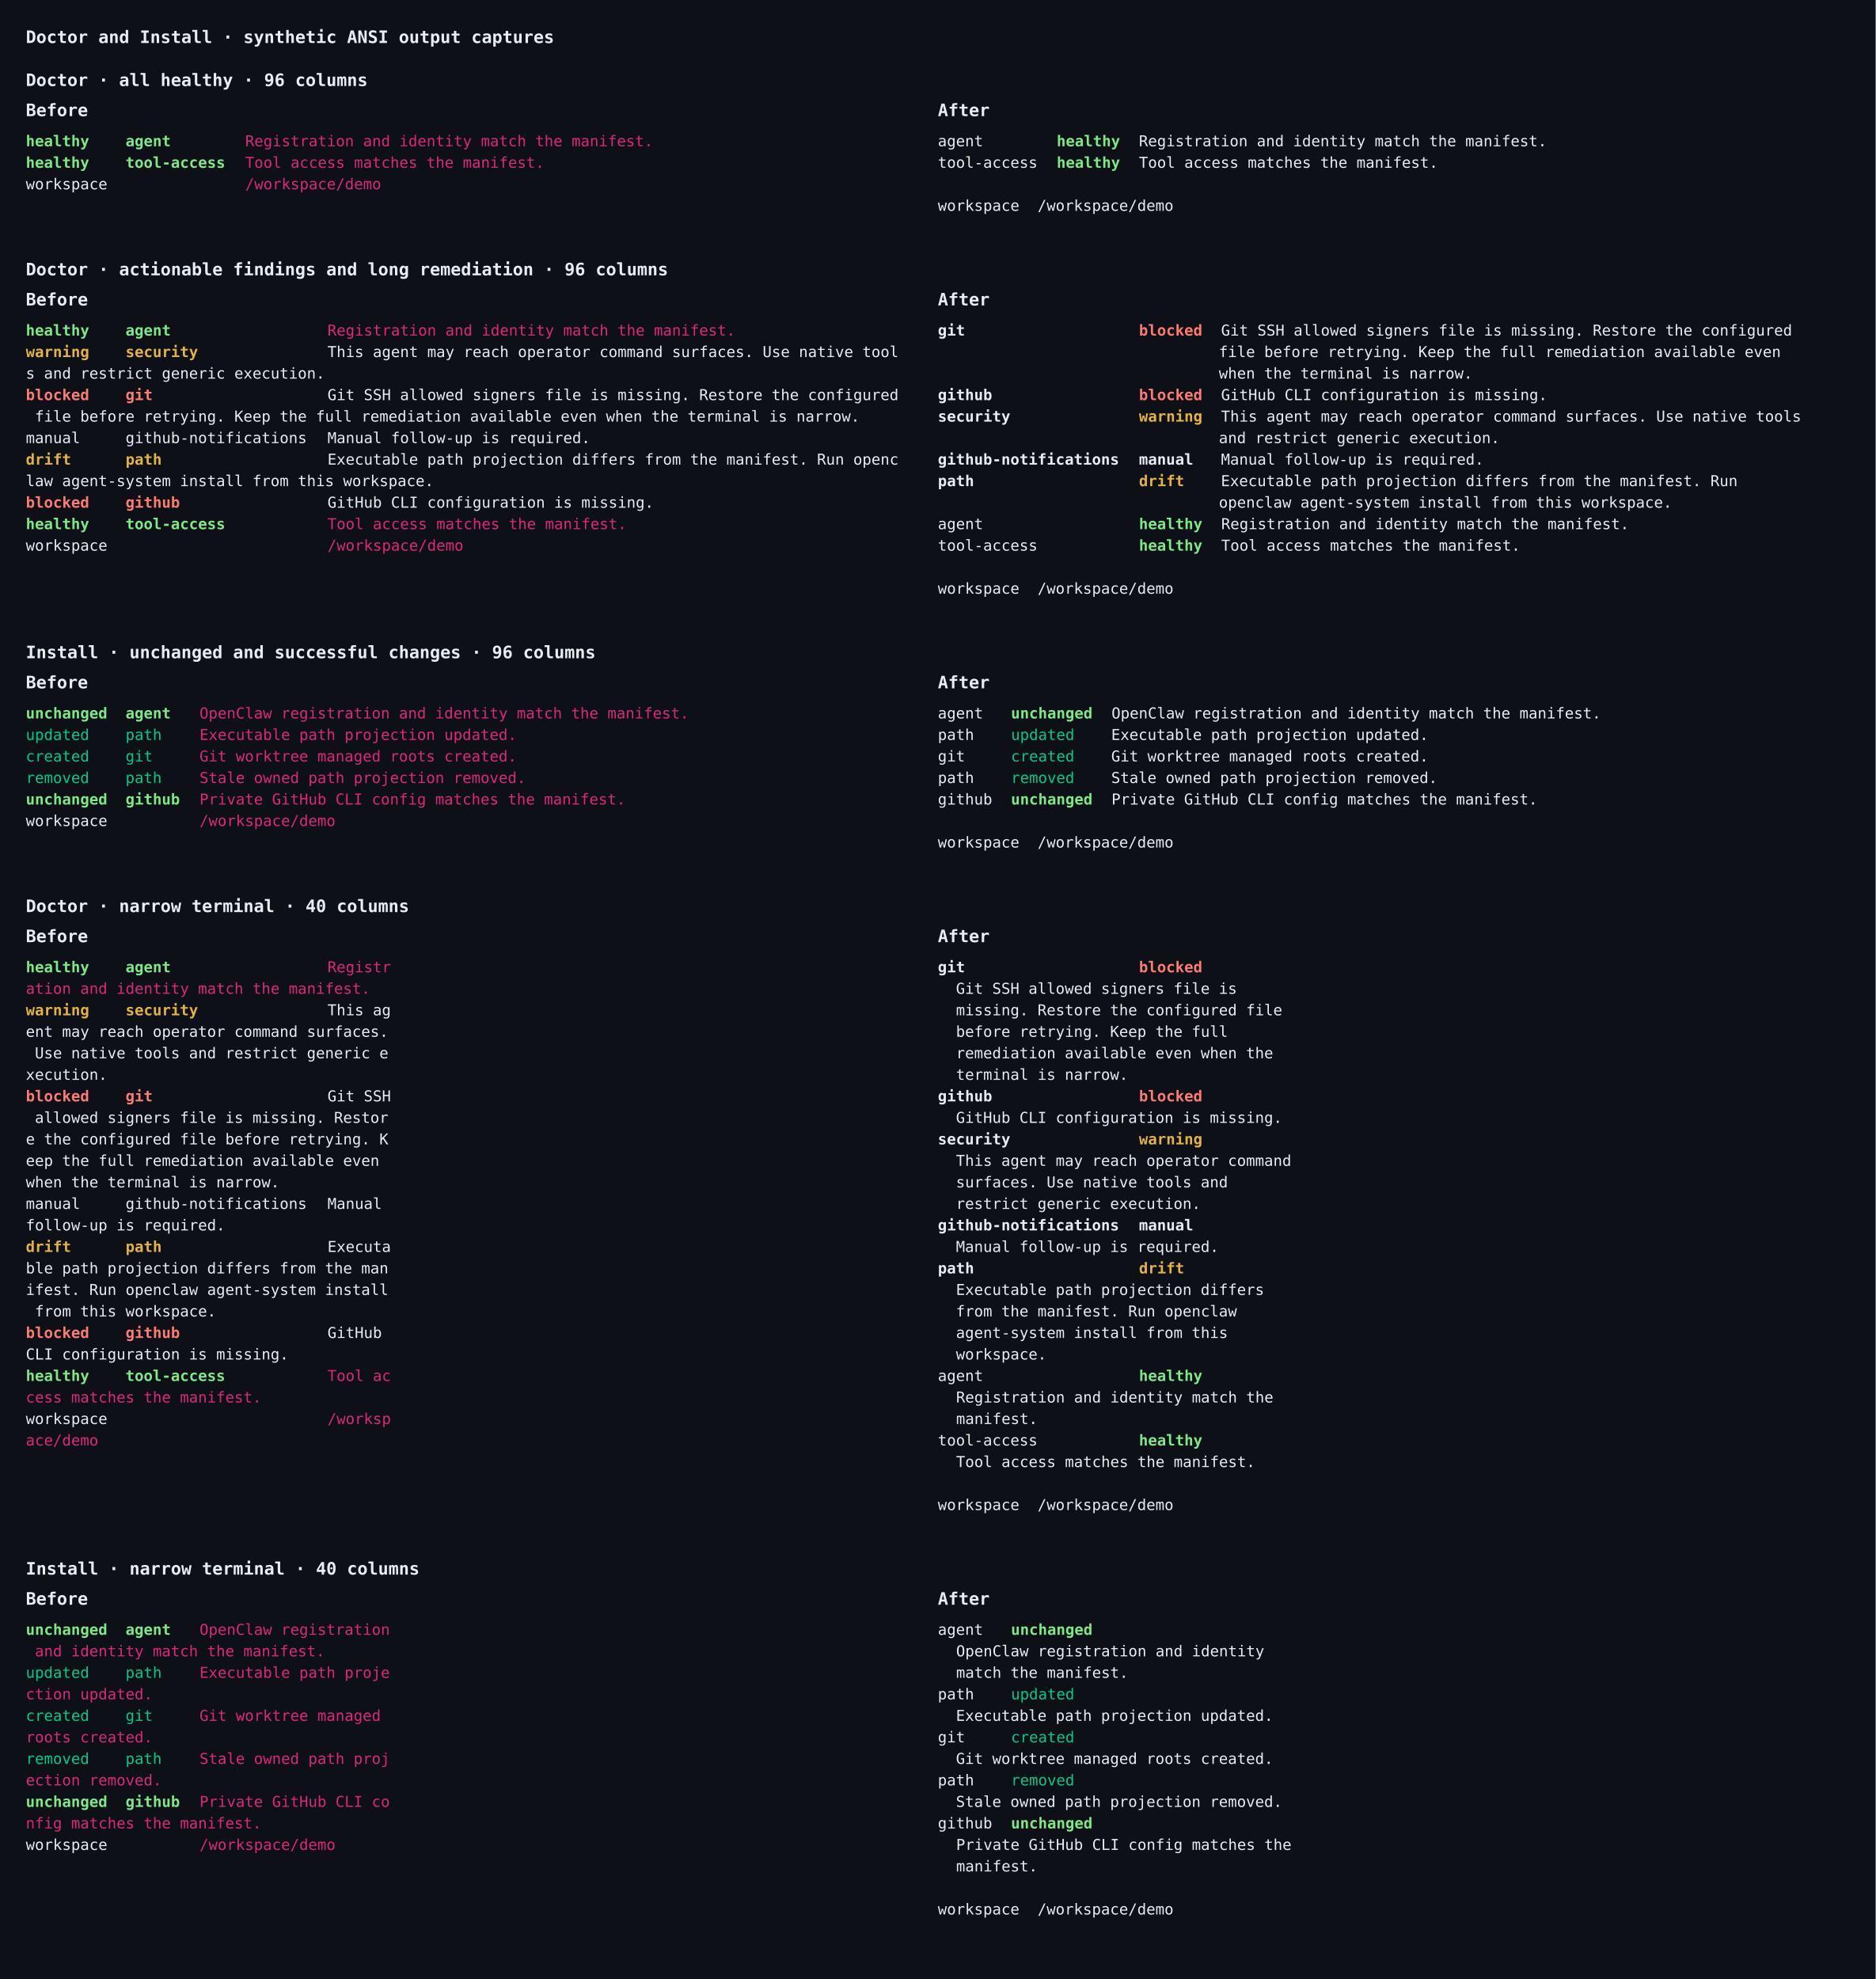
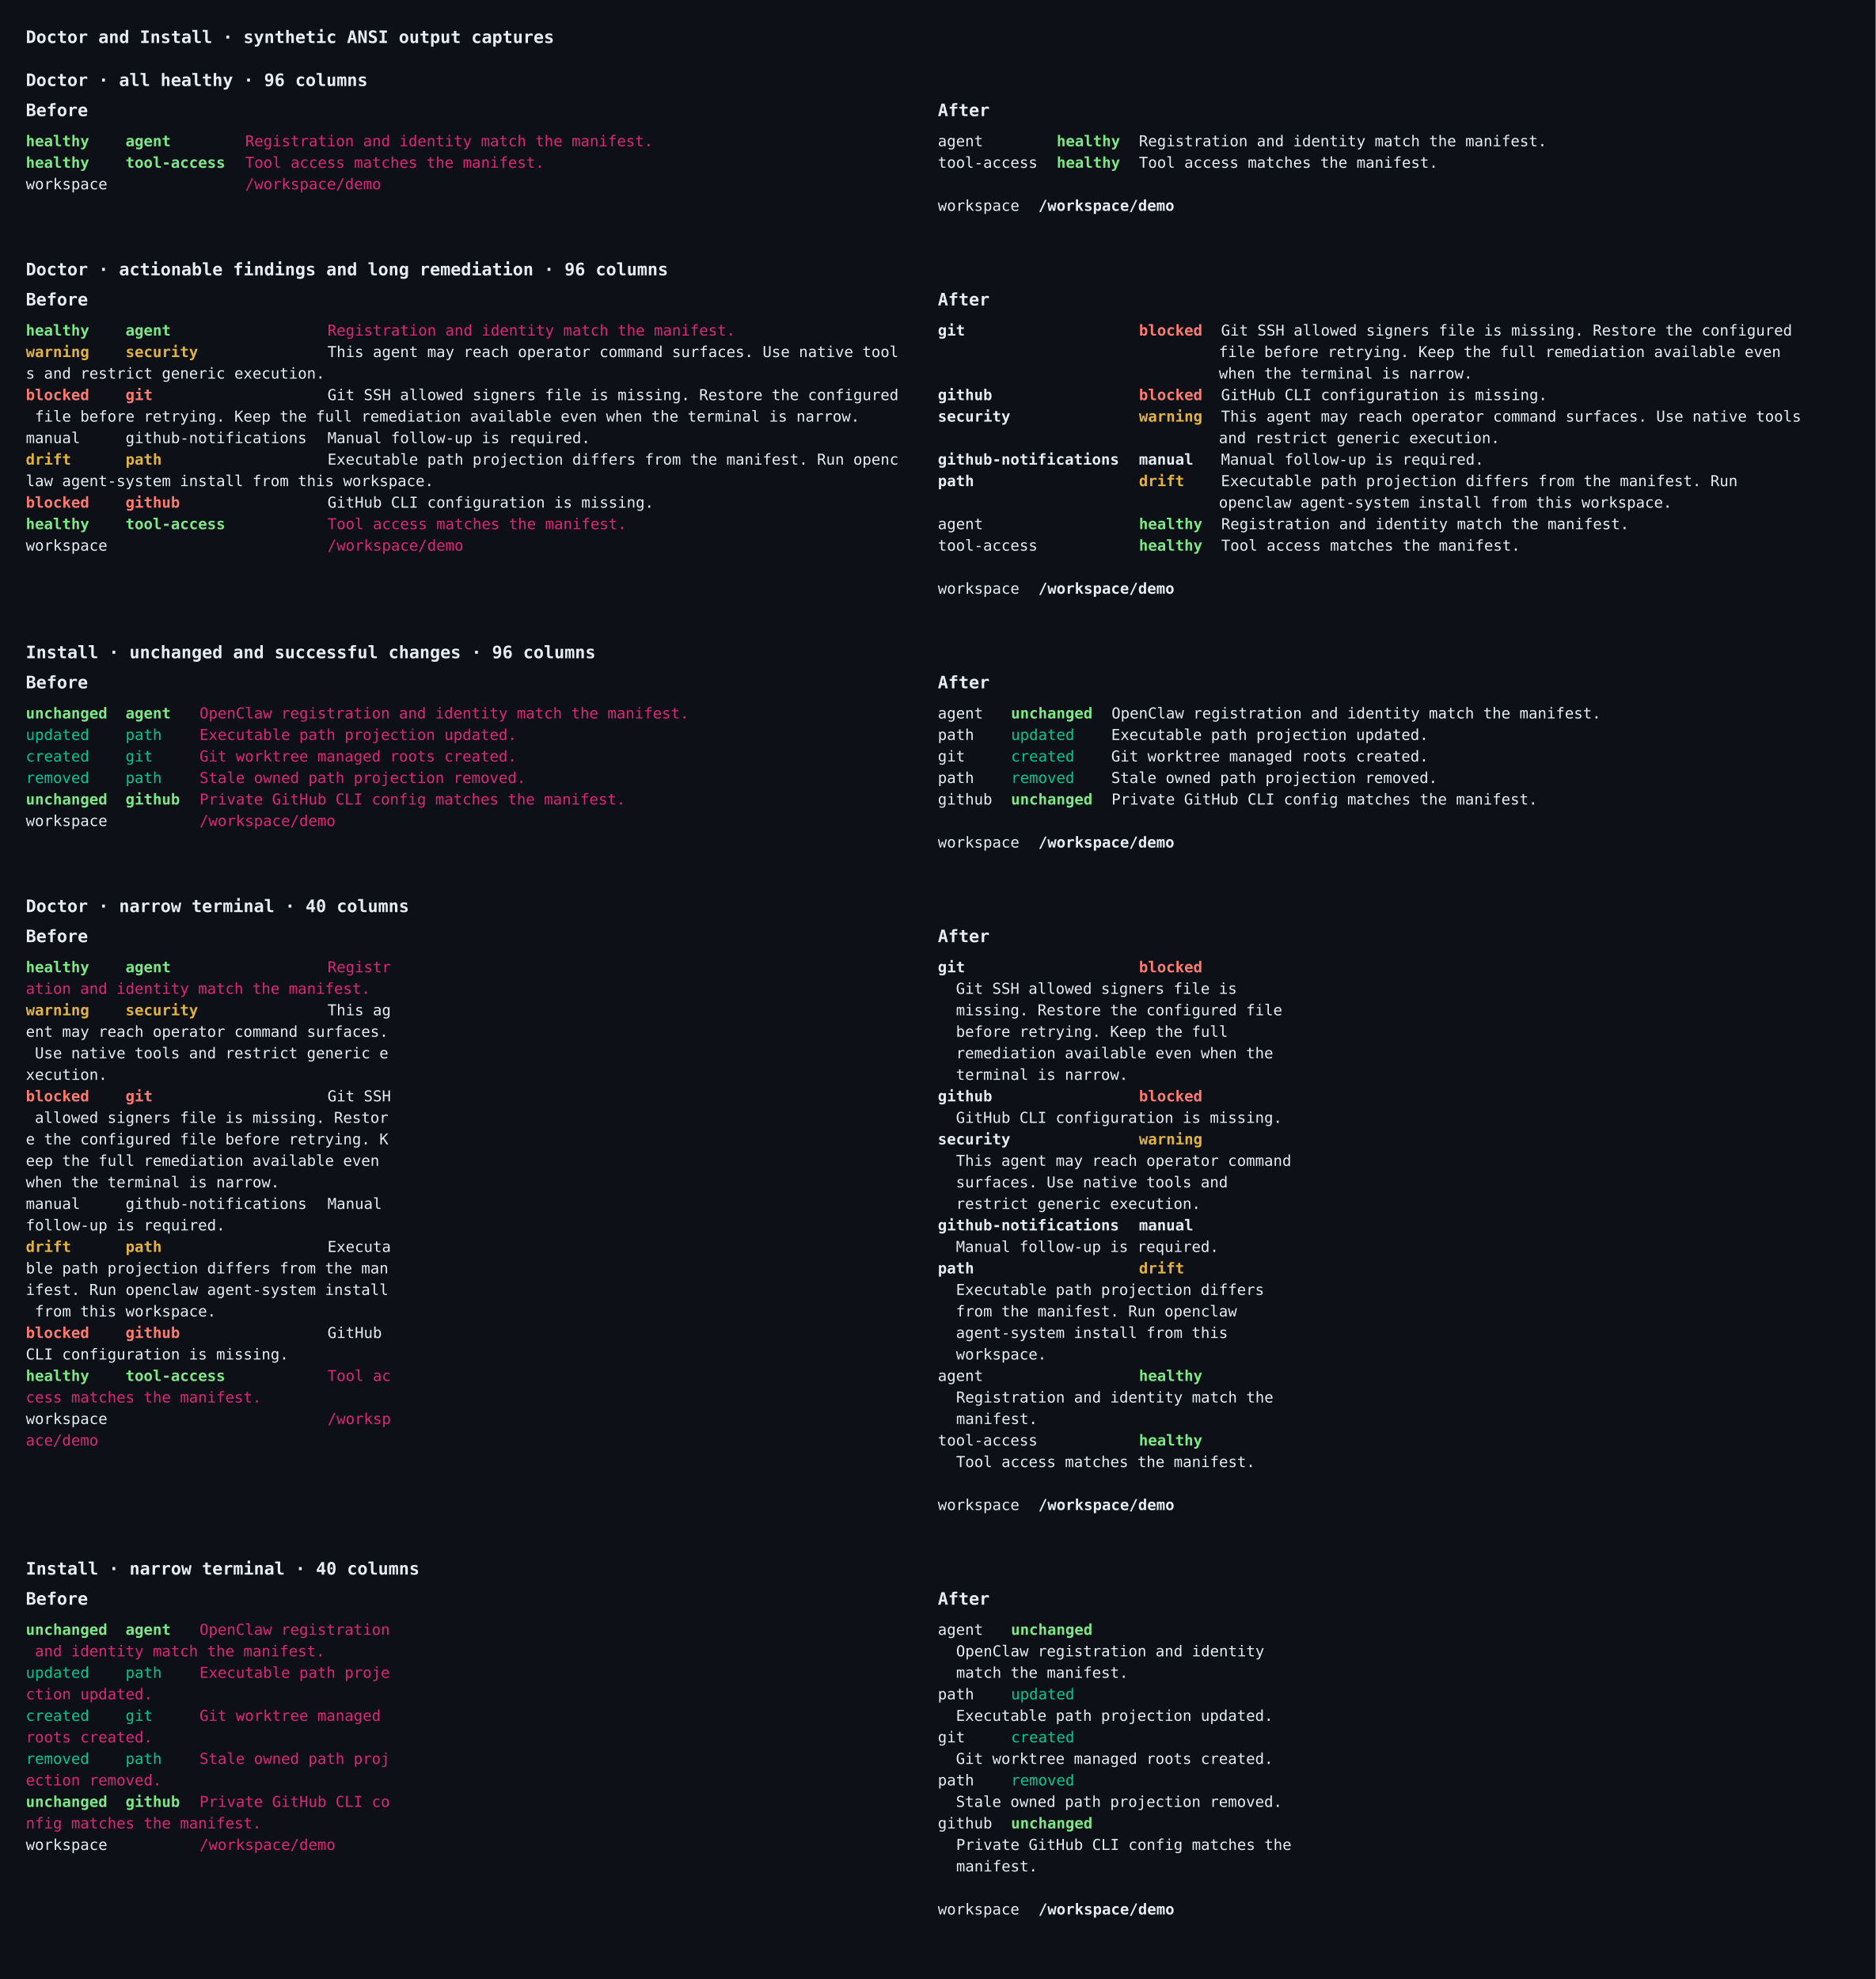
<svg xmlns="http://www.w3.org/2000/svg" width="1744" height="1840" viewBox="0 0 1744 1840" role="img" aria-label="Doctor and Install before and after on a dark terminal palette">
  <rect width="100%" height="100%" fill="#0d1117" />
  <g font-family="Menlo, Consolas, monospace" font-size="14">
    <text x="24" y="40" fill="#e6edf3" font-size="16" font-weight="bold">Doctor and Install · synthetic ANSI output captures</text>
    <text x="24" y="80" fill="#e6edf3" font-size="16" font-weight="bold">Doctor · all healthy · 96 columns</text>
    <text x="24" y="108" fill="#e6edf3" font-size="16" font-weight="bold">Before</text>
    <text x="872" y="108" fill="#e6edf3" font-size="16" font-weight="bold">After</text>
    <text y="136" xml:space="preserve">
      <tspan x="24" fill="#7ee787" opacity="1" font-weight="bold" textLength="204" lengthAdjust="spacingAndGlyphs">healthy    agent        </tspan>
      <tspan x="228" fill="rgb(219,39,119)" opacity="1" font-weight="normal" textLength="382.5" lengthAdjust="spacingAndGlyphs">Registration and identity match the manifest.</tspan>
    </text>
    <text y="156" xml:space="preserve">
      <tspan x="24" fill="#7ee787" opacity="1" font-weight="bold" textLength="204" lengthAdjust="spacingAndGlyphs">healthy    tool-access  </tspan>
      <tspan x="228" fill="rgb(219,39,119)" opacity="1" font-weight="normal" textLength="280.5" lengthAdjust="spacingAndGlyphs">Tool access matches the manifest.</tspan>
    </text>
    <text y="176" xml:space="preserve">
      <tspan x="24" fill="#e6edf3" opacity="0.65" font-weight="normal" textLength="204" lengthAdjust="spacingAndGlyphs">workspace               </tspan>
      <tspan x="228" fill="rgb(219,39,119)" opacity="1" font-weight="normal" textLength="127.5" lengthAdjust="spacingAndGlyphs">/workspace/demo</tspan>
    </text>
    <text y="136" xml:space="preserve">
      <tspan x="872" fill="#e6edf3" opacity="1" font-weight="normal" textLength="110.5" lengthAdjust="spacingAndGlyphs">agent        </tspan>
      <tspan x="982.5" fill="#7ee787" opacity="1" font-weight="bold" textLength="59.5" lengthAdjust="spacingAndGlyphs">healthy</tspan>
      <tspan x="1042" fill="#e6edf3" opacity="1" font-weight="normal" textLength="17" lengthAdjust="spacingAndGlyphs">  </tspan>
      <tspan x="1059" fill="#e6edf3" opacity="0.65" font-weight="normal" textLength="382.5" lengthAdjust="spacingAndGlyphs">Registration and identity match the manifest.</tspan>
    </text>
    <text y="156" xml:space="preserve">
      <tspan x="872" fill="#e6edf3" opacity="1" font-weight="normal" textLength="110.5" lengthAdjust="spacingAndGlyphs">tool-access  </tspan>
      <tspan x="982.5" fill="#7ee787" opacity="1" font-weight="bold" textLength="59.5" lengthAdjust="spacingAndGlyphs">healthy</tspan>
      <tspan x="1042" fill="#e6edf3" opacity="1" font-weight="normal" textLength="17" lengthAdjust="spacingAndGlyphs">  </tspan>
      <tspan x="1059" fill="#e6edf3" opacity="0.65" font-weight="normal" textLength="280.5" lengthAdjust="spacingAndGlyphs">Tool access matches the manifest.</tspan>
    </text>
    <text y="176" xml:space="preserve" />
    <text y="196" xml:space="preserve">
-       <tspan x="872" fill="#e6edf3" opacity="1" font-weight="normal" textLength="221" lengthAdjust="spacingAndGlyphs">workspace  /workspace/demo</tspan>
+       <tspan x="872" fill="#e6edf3" opacity="1" font-weight="normal" textLength="93.5" lengthAdjust="spacingAndGlyphs">workspace  </tspan>
+       <tspan x="965.5" fill="#e6edf3" opacity="1" font-weight="bold" textLength="127.5" lengthAdjust="spacingAndGlyphs">/workspace/demo</tspan>
    </text>
    <text x="24" y="256" fill="#e6edf3" font-size="16" font-weight="bold">Doctor · actionable findings and long remediation · 96 columns</text>
    <text x="24" y="284" fill="#e6edf3" font-size="16" font-weight="bold">Before</text>
    <text x="872" y="284" fill="#e6edf3" font-size="16" font-weight="bold">After</text>
    <text y="312" xml:space="preserve">
      <tspan x="24" fill="#7ee787" opacity="1" font-weight="bold" textLength="280.5" lengthAdjust="spacingAndGlyphs">healthy    agent                 </tspan>
      <tspan x="304.5" fill="rgb(219,39,119)" opacity="1" font-weight="normal" textLength="382.5" lengthAdjust="spacingAndGlyphs">Registration and identity match the manifest.</tspan>
    </text>
    <text y="332" xml:space="preserve">
      <tspan x="24" fill="#e3b341" opacity="1" font-weight="bold" textLength="280.5" lengthAdjust="spacingAndGlyphs">warning    security              </tspan>
      <tspan x="304.5" fill="#e6edf3" opacity="1" font-weight="normal" textLength="535.5" lengthAdjust="spacingAndGlyphs">This agent may reach operator command surfaces. Use native tool</tspan>
    </text>
    <text y="352" xml:space="preserve">
      <tspan x="24" fill="#e6edf3" opacity="1" font-weight="normal" textLength="280.5" lengthAdjust="spacingAndGlyphs">s and restrict generic execution.</tspan>
    </text>
    <text y="372" xml:space="preserve">
      <tspan x="24" fill="#ff7b72" opacity="1" font-weight="bold" textLength="280.5" lengthAdjust="spacingAndGlyphs">blocked    git                   </tspan>
      <tspan x="304.5" fill="#e6edf3" opacity="1" font-weight="normal" textLength="535.5" lengthAdjust="spacingAndGlyphs">Git SSH allowed signers file is missing. Restore the configured</tspan>
    </text>
    <text y="392" xml:space="preserve">
      <tspan x="24" fill="#e6edf3" opacity="1" font-weight="normal" textLength="782" lengthAdjust="spacingAndGlyphs"> file before retrying. Keep the full remediation available even when the terminal is narrow.</tspan>
    </text>
    <text y="412" xml:space="preserve">
      <tspan x="24" fill="#e6edf3" opacity="0.65" font-weight="normal" textLength="280.5" lengthAdjust="spacingAndGlyphs">manual     github-notifications  </tspan>
      <tspan x="304.5" fill="#e6edf3" opacity="1" font-weight="normal" textLength="246.5" lengthAdjust="spacingAndGlyphs">Manual follow-up is required.</tspan>
    </text>
    <text y="432" xml:space="preserve">
      <tspan x="24" fill="#e3b341" opacity="1" font-weight="bold" textLength="280.5" lengthAdjust="spacingAndGlyphs">drift      path                  </tspan>
      <tspan x="304.5" fill="#e6edf3" opacity="1" font-weight="normal" textLength="535.5" lengthAdjust="spacingAndGlyphs">Executable path projection differs from the manifest. Run openc</tspan>
    </text>
    <text y="452" xml:space="preserve">
      <tspan x="24" fill="#e6edf3" opacity="1" font-weight="normal" textLength="382.5" lengthAdjust="spacingAndGlyphs">law agent-system install from this workspace.</tspan>
    </text>
    <text y="472" xml:space="preserve">
      <tspan x="24" fill="#ff7b72" opacity="1" font-weight="bold" textLength="280.5" lengthAdjust="spacingAndGlyphs">blocked    github                </tspan>
      <tspan x="304.5" fill="#e6edf3" opacity="1" font-weight="normal" textLength="306" lengthAdjust="spacingAndGlyphs">GitHub CLI configuration is missing.</tspan>
    </text>
    <text y="492" xml:space="preserve">
      <tspan x="24" fill="#7ee787" opacity="1" font-weight="bold" textLength="280.5" lengthAdjust="spacingAndGlyphs">healthy    tool-access           </tspan>
      <tspan x="304.5" fill="rgb(219,39,119)" opacity="1" font-weight="normal" textLength="280.5" lengthAdjust="spacingAndGlyphs">Tool access matches the manifest.</tspan>
    </text>
    <text y="512" xml:space="preserve">
      <tspan x="24" fill="#e6edf3" opacity="0.65" font-weight="normal" textLength="280.5" lengthAdjust="spacingAndGlyphs">workspace                        </tspan>
      <tspan x="304.5" fill="rgb(219,39,119)" opacity="1" font-weight="normal" textLength="127.5" lengthAdjust="spacingAndGlyphs">/workspace/demo</tspan>
    </text>
    <text y="312" xml:space="preserve">
      <tspan x="872" fill="#e6edf3" opacity="1" font-weight="bold" textLength="25.5" lengthAdjust="spacingAndGlyphs">git</tspan>
      <tspan x="897.5" fill="#e6edf3" opacity="1" font-weight="normal" textLength="161.5" lengthAdjust="spacingAndGlyphs">                   </tspan>
      <tspan x="1059" fill="#ff7b72" opacity="1" font-weight="bold" textLength="59.5" lengthAdjust="spacingAndGlyphs">blocked</tspan>
      <tspan x="1118.5" fill="#e6edf3" opacity="1" font-weight="normal" textLength="552.5" lengthAdjust="spacingAndGlyphs">  Git SSH allowed signers file is missing. Restore the configured</tspan>
    </text>
    <text y="332" xml:space="preserve">
      <tspan x="872" fill="#e6edf3" opacity="1" font-weight="normal" textLength="790.5" lengthAdjust="spacingAndGlyphs">                               file before retrying. Keep the full remediation available even</tspan>
    </text>
    <text y="352" xml:space="preserve">
      <tspan x="872" fill="#e6edf3" opacity="1" font-weight="normal" textLength="501.5" lengthAdjust="spacingAndGlyphs">                               when the terminal is narrow.</tspan>
    </text>
    <text y="372" xml:space="preserve">
      <tspan x="872" fill="#e6edf3" opacity="1" font-weight="bold" textLength="51" lengthAdjust="spacingAndGlyphs">github</tspan>
      <tspan x="923" fill="#e6edf3" opacity="1" font-weight="normal" textLength="136" lengthAdjust="spacingAndGlyphs">                </tspan>
      <tspan x="1059" fill="#ff7b72" opacity="1" font-weight="bold" textLength="59.5" lengthAdjust="spacingAndGlyphs">blocked</tspan>
      <tspan x="1118.5" fill="#e6edf3" opacity="1" font-weight="normal" textLength="323" lengthAdjust="spacingAndGlyphs">  GitHub CLI configuration is missing.</tspan>
    </text>
    <text y="392" xml:space="preserve">
      <tspan x="872" fill="#e6edf3" opacity="1" font-weight="bold" textLength="68" lengthAdjust="spacingAndGlyphs">security</tspan>
      <tspan x="940" fill="#e6edf3" opacity="1" font-weight="normal" textLength="119" lengthAdjust="spacingAndGlyphs">              </tspan>
      <tspan x="1059" fill="#e3b341" opacity="1" font-weight="bold" textLength="59.5" lengthAdjust="spacingAndGlyphs">warning</tspan>
      <tspan x="1118.5" fill="#e6edf3" opacity="1" font-weight="normal" textLength="561" lengthAdjust="spacingAndGlyphs">  This agent may reach operator command surfaces. Use native tools</tspan>
    </text>
    <text y="412" xml:space="preserve">
      <tspan x="872" fill="#e6edf3" opacity="1" font-weight="normal" textLength="527" lengthAdjust="spacingAndGlyphs">                               and restrict generic execution.</tspan>
    </text>
    <text y="432" xml:space="preserve">
      <tspan x="872" fill="#e6edf3" opacity="1" font-weight="bold" textLength="170" lengthAdjust="spacingAndGlyphs">github-notifications</tspan>
      <tspan x="1042" fill="#e6edf3" opacity="1" font-weight="normal" textLength="17" lengthAdjust="spacingAndGlyphs">  </tspan>
      <tspan x="1059" fill="#e6edf3" opacity="1" font-weight="bold" textLength="51" lengthAdjust="spacingAndGlyphs">manual</tspan>
      <tspan x="1110" fill="#e6edf3" opacity="1" font-weight="normal" textLength="272" lengthAdjust="spacingAndGlyphs">   Manual follow-up is required.</tspan>
    </text>
    <text y="452" xml:space="preserve">
      <tspan x="872" fill="#e6edf3" opacity="1" font-weight="bold" textLength="34" lengthAdjust="spacingAndGlyphs">path</tspan>
      <tspan x="906" fill="#e6edf3" opacity="1" font-weight="normal" textLength="153" lengthAdjust="spacingAndGlyphs">                  </tspan>
      <tspan x="1059" fill="#e3b341" opacity="1" font-weight="bold" textLength="42.5" lengthAdjust="spacingAndGlyphs">drift</tspan>
      <tspan x="1101.5" fill="#e6edf3" opacity="1" font-weight="normal" textLength="518.5" lengthAdjust="spacingAndGlyphs">    Executable path projection differs from the manifest. Run</tspan>
    </text>
    <text y="472" xml:space="preserve">
      <tspan x="872" fill="#e6edf3" opacity="1" font-weight="normal" textLength="688.5" lengthAdjust="spacingAndGlyphs">                               openclaw agent-system install from this workspace.</tspan>
    </text>
    <text y="492" xml:space="preserve">
      <tspan x="872" fill="#e6edf3" opacity="1" font-weight="normal" textLength="187" lengthAdjust="spacingAndGlyphs">agent                 </tspan>
      <tspan x="1059" fill="#7ee787" opacity="1" font-weight="bold" textLength="59.5" lengthAdjust="spacingAndGlyphs">healthy</tspan>
      <tspan x="1118.5" fill="#e6edf3" opacity="1" font-weight="normal" textLength="17" lengthAdjust="spacingAndGlyphs">  </tspan>
      <tspan x="1135.5" fill="#e6edf3" opacity="0.65" font-weight="normal" textLength="382.5" lengthAdjust="spacingAndGlyphs">Registration and identity match the manifest.</tspan>
    </text>
    <text y="512" xml:space="preserve">
      <tspan x="872" fill="#e6edf3" opacity="1" font-weight="normal" textLength="187" lengthAdjust="spacingAndGlyphs">tool-access           </tspan>
      <tspan x="1059" fill="#7ee787" opacity="1" font-weight="bold" textLength="59.5" lengthAdjust="spacingAndGlyphs">healthy</tspan>
      <tspan x="1118.5" fill="#e6edf3" opacity="1" font-weight="normal" textLength="17" lengthAdjust="spacingAndGlyphs">  </tspan>
      <tspan x="1135.5" fill="#e6edf3" opacity="0.65" font-weight="normal" textLength="280.5" lengthAdjust="spacingAndGlyphs">Tool access matches the manifest.</tspan>
    </text>
    <text y="532" xml:space="preserve" />
    <text y="552" xml:space="preserve">
-       <tspan x="872" fill="#e6edf3" opacity="1" font-weight="normal" textLength="221" lengthAdjust="spacingAndGlyphs">workspace  /workspace/demo</tspan>
+       <tspan x="872" fill="#e6edf3" opacity="1" font-weight="normal" textLength="93.5" lengthAdjust="spacingAndGlyphs">workspace  </tspan>
+       <tspan x="965.5" fill="#e6edf3" opacity="1" font-weight="bold" textLength="127.5" lengthAdjust="spacingAndGlyphs">/workspace/demo</tspan>
    </text>
    <text x="24" y="612" fill="#e6edf3" font-size="16" font-weight="bold">Install · unchanged and successful changes · 96 columns</text>
    <text x="24" y="640" fill="#e6edf3" font-size="16" font-weight="bold">Before</text>
    <text x="872" y="640" fill="#e6edf3" font-size="16" font-weight="bold">After</text>
    <text y="668" xml:space="preserve">
      <tspan x="24" fill="#7ee787" opacity="1" font-weight="bold" textLength="161.5" lengthAdjust="spacingAndGlyphs">unchanged  agent   </tspan>
      <tspan x="185.5" fill="rgb(219,39,119)" opacity="1" font-weight="normal" textLength="459" lengthAdjust="spacingAndGlyphs">OpenClaw registration and identity match the manifest.</tspan>
    </text>
    <text y="688" xml:space="preserve">
      <tspan x="24" fill="rgb(0,200,138)" opacity="1" font-weight="normal" textLength="161.5" lengthAdjust="spacingAndGlyphs">updated    path    </tspan>
      <tspan x="185.5" fill="rgb(219,39,119)" opacity="1" font-weight="normal" textLength="297.5" lengthAdjust="spacingAndGlyphs">Executable path projection updated.</tspan>
    </text>
    <text y="708" xml:space="preserve">
      <tspan x="24" fill="rgb(0,200,138)" opacity="1" font-weight="normal" textLength="161.5" lengthAdjust="spacingAndGlyphs">created    git     </tspan>
      <tspan x="185.5" fill="rgb(219,39,119)" opacity="1" font-weight="normal" textLength="297.5" lengthAdjust="spacingAndGlyphs">Git worktree managed roots created.</tspan>
    </text>
    <text y="728" xml:space="preserve">
      <tspan x="24" fill="rgb(0,200,138)" opacity="1" font-weight="normal" textLength="161.5" lengthAdjust="spacingAndGlyphs">removed    path    </tspan>
      <tspan x="185.5" fill="rgb(219,39,119)" opacity="1" font-weight="normal" textLength="306" lengthAdjust="spacingAndGlyphs">Stale owned path projection removed.</tspan>
    </text>
    <text y="748" xml:space="preserve">
      <tspan x="24" fill="#7ee787" opacity="1" font-weight="bold" textLength="161.5" lengthAdjust="spacingAndGlyphs">unchanged  github  </tspan>
      <tspan x="185.5" fill="rgb(219,39,119)" opacity="1" font-weight="normal" textLength="399.5" lengthAdjust="spacingAndGlyphs">Private GitHub CLI config matches the manifest.</tspan>
    </text>
    <text y="768" xml:space="preserve">
      <tspan x="24" fill="#e6edf3" opacity="0.65" font-weight="normal" textLength="161.5" lengthAdjust="spacingAndGlyphs">workspace          </tspan>
      <tspan x="185.5" fill="rgb(219,39,119)" opacity="1" font-weight="normal" textLength="127.5" lengthAdjust="spacingAndGlyphs">/workspace/demo</tspan>
    </text>
    <text y="668" xml:space="preserve">
      <tspan x="872" fill="#e6edf3" opacity="1" font-weight="normal" textLength="68" lengthAdjust="spacingAndGlyphs">agent   </tspan>
      <tspan x="940" fill="#7ee787" opacity="1" font-weight="bold" textLength="76.5" lengthAdjust="spacingAndGlyphs">unchanged</tspan>
      <tspan x="1016.5" fill="#e6edf3" opacity="1" font-weight="normal" textLength="17" lengthAdjust="spacingAndGlyphs">  </tspan>
      <tspan x="1033.5" fill="#e6edf3" opacity="0.65" font-weight="normal" textLength="459" lengthAdjust="spacingAndGlyphs">OpenClaw registration and identity match the manifest.</tspan>
    </text>
    <text y="688" xml:space="preserve">
      <tspan x="872" fill="#e6edf3" opacity="1" font-weight="normal" textLength="68" lengthAdjust="spacingAndGlyphs">path    </tspan>
      <tspan x="940" fill="rgb(0,200,138)" opacity="1" font-weight="normal" textLength="59.5" lengthAdjust="spacingAndGlyphs">updated</tspan>
      <tspan x="999.5" fill="#e6edf3" opacity="1" font-weight="normal" textLength="331.5" lengthAdjust="spacingAndGlyphs">    Executable path projection updated.</tspan>
    </text>
    <text y="708" xml:space="preserve">
      <tspan x="872" fill="#e6edf3" opacity="1" font-weight="normal" textLength="68" lengthAdjust="spacingAndGlyphs">git     </tspan>
      <tspan x="940" fill="rgb(0,200,138)" opacity="1" font-weight="normal" textLength="59.5" lengthAdjust="spacingAndGlyphs">created</tspan>
      <tspan x="999.5" fill="#e6edf3" opacity="1" font-weight="normal" textLength="331.5" lengthAdjust="spacingAndGlyphs">    Git worktree managed roots created.</tspan>
    </text>
    <text y="728" xml:space="preserve">
      <tspan x="872" fill="#e6edf3" opacity="1" font-weight="normal" textLength="68" lengthAdjust="spacingAndGlyphs">path    </tspan>
      <tspan x="940" fill="rgb(0,200,138)" opacity="1" font-weight="normal" textLength="59.5" lengthAdjust="spacingAndGlyphs">removed</tspan>
      <tspan x="999.5" fill="#e6edf3" opacity="1" font-weight="normal" textLength="340" lengthAdjust="spacingAndGlyphs">    Stale owned path projection removed.</tspan>
    </text>
    <text y="748" xml:space="preserve">
      <tspan x="872" fill="#e6edf3" opacity="1" font-weight="normal" textLength="68" lengthAdjust="spacingAndGlyphs">github  </tspan>
      <tspan x="940" fill="#7ee787" opacity="1" font-weight="bold" textLength="76.5" lengthAdjust="spacingAndGlyphs">unchanged</tspan>
      <tspan x="1016.5" fill="#e6edf3" opacity="1" font-weight="normal" textLength="17" lengthAdjust="spacingAndGlyphs">  </tspan>
      <tspan x="1033.5" fill="#e6edf3" opacity="0.65" font-weight="normal" textLength="399.5" lengthAdjust="spacingAndGlyphs">Private GitHub CLI config matches the manifest.</tspan>
    </text>
    <text y="768" xml:space="preserve" />
    <text y="788" xml:space="preserve">
-       <tspan x="872" fill="#e6edf3" opacity="1" font-weight="normal" textLength="221" lengthAdjust="spacingAndGlyphs">workspace  /workspace/demo</tspan>
+       <tspan x="872" fill="#e6edf3" opacity="1" font-weight="normal" textLength="93.5" lengthAdjust="spacingAndGlyphs">workspace  </tspan>
+       <tspan x="965.5" fill="#e6edf3" opacity="1" font-weight="bold" textLength="127.5" lengthAdjust="spacingAndGlyphs">/workspace/demo</tspan>
    </text>
    <text x="24" y="848" fill="#e6edf3" font-size="16" font-weight="bold">Doctor · narrow terminal · 40 columns</text>
    <text x="24" y="876" fill="#e6edf3" font-size="16" font-weight="bold">Before</text>
    <text x="872" y="876" fill="#e6edf3" font-size="16" font-weight="bold">After</text>
    <text y="904" xml:space="preserve">
      <tspan x="24" fill="#7ee787" opacity="1" font-weight="bold" textLength="280.5" lengthAdjust="spacingAndGlyphs">healthy    agent                 </tspan>
      <tspan x="304.5" fill="rgb(219,39,119)" opacity="1" font-weight="normal" textLength="59.5" lengthAdjust="spacingAndGlyphs">Registr</tspan>
    </text>
    <text y="924" xml:space="preserve">
      <tspan x="24" fill="rgb(219,39,119)" opacity="1" font-weight="normal" textLength="323" lengthAdjust="spacingAndGlyphs">ation and identity match the manifest.</tspan>
    </text>
    <text y="944" xml:space="preserve">
      <tspan x="24" fill="#e3b341" opacity="1" font-weight="bold" textLength="280.5" lengthAdjust="spacingAndGlyphs">warning    security              </tspan>
      <tspan x="304.5" fill="#e6edf3" opacity="1" font-weight="normal" textLength="59.5" lengthAdjust="spacingAndGlyphs">This ag</tspan>
    </text>
    <text y="964" xml:space="preserve">
      <tspan x="24" fill="#e6edf3" opacity="1" font-weight="normal" textLength="340" lengthAdjust="spacingAndGlyphs">ent may reach operator command surfaces.</tspan>
    </text>
    <text y="984" xml:space="preserve">
      <tspan x="24" fill="#e6edf3" opacity="1" font-weight="normal" textLength="340" lengthAdjust="spacingAndGlyphs"> Use native tools and restrict generic e</tspan>
    </text>
    <text y="1004" xml:space="preserve">
      <tspan x="24" fill="#e6edf3" opacity="1" font-weight="normal" textLength="76.5" lengthAdjust="spacingAndGlyphs">xecution.</tspan>
    </text>
    <text y="1024" xml:space="preserve">
      <tspan x="24" fill="#ff7b72" opacity="1" font-weight="bold" textLength="280.5" lengthAdjust="spacingAndGlyphs">blocked    git                   </tspan>
      <tspan x="304.5" fill="#e6edf3" opacity="1" font-weight="normal" textLength="59.5" lengthAdjust="spacingAndGlyphs">Git SSH</tspan>
    </text>
    <text y="1044" xml:space="preserve">
      <tspan x="24" fill="#e6edf3" opacity="1" font-weight="normal" textLength="340" lengthAdjust="spacingAndGlyphs"> allowed signers file is missing. Restor</tspan>
    </text>
    <text y="1064" xml:space="preserve">
      <tspan x="24" fill="#e6edf3" opacity="1" font-weight="normal" textLength="340" lengthAdjust="spacingAndGlyphs">e the configured file before retrying. K</tspan>
    </text>
    <text y="1084" xml:space="preserve">
      <tspan x="24" fill="#e6edf3" opacity="1" font-weight="normal" textLength="340" lengthAdjust="spacingAndGlyphs">eep the full remediation available even </tspan>
    </text>
    <text y="1104" xml:space="preserve">
      <tspan x="24" fill="#e6edf3" opacity="1" font-weight="normal" textLength="238" lengthAdjust="spacingAndGlyphs">when the terminal is narrow.</tspan>
    </text>
    <text y="1124" xml:space="preserve">
      <tspan x="24" fill="#e6edf3" opacity="0.65" font-weight="normal" textLength="280.5" lengthAdjust="spacingAndGlyphs">manual     github-notifications  </tspan>
      <tspan x="304.5" fill="#e6edf3" opacity="1" font-weight="normal" textLength="59.5" lengthAdjust="spacingAndGlyphs">Manual </tspan>
    </text>
    <text y="1144" xml:space="preserve">
      <tspan x="24" fill="#e6edf3" opacity="1" font-weight="normal" textLength="187" lengthAdjust="spacingAndGlyphs">follow-up is required.</tspan>
    </text>
    <text y="1164" xml:space="preserve">
      <tspan x="24" fill="#e3b341" opacity="1" font-weight="bold" textLength="280.5" lengthAdjust="spacingAndGlyphs">drift      path                  </tspan>
      <tspan x="304.5" fill="#e6edf3" opacity="1" font-weight="normal" textLength="59.5" lengthAdjust="spacingAndGlyphs">Executa</tspan>
    </text>
    <text y="1184" xml:space="preserve">
      <tspan x="24" fill="#e6edf3" opacity="1" font-weight="normal" textLength="340" lengthAdjust="spacingAndGlyphs">ble path projection differs from the man</tspan>
    </text>
    <text y="1204" xml:space="preserve">
      <tspan x="24" fill="#e6edf3" opacity="1" font-weight="normal" textLength="340" lengthAdjust="spacingAndGlyphs">ifest. Run openclaw agent-system install</tspan>
    </text>
    <text y="1224" xml:space="preserve">
      <tspan x="24" fill="#e6edf3" opacity="1" font-weight="normal" textLength="178.5" lengthAdjust="spacingAndGlyphs"> from this workspace.</tspan>
    </text>
    <text y="1244" xml:space="preserve">
      <tspan x="24" fill="#ff7b72" opacity="1" font-weight="bold" textLength="280.5" lengthAdjust="spacingAndGlyphs">blocked    github                </tspan>
      <tspan x="304.5" fill="#e6edf3" opacity="1" font-weight="normal" textLength="59.5" lengthAdjust="spacingAndGlyphs">GitHub </tspan>
    </text>
    <text y="1264" xml:space="preserve">
      <tspan x="24" fill="#e6edf3" opacity="1" font-weight="normal" textLength="246.5" lengthAdjust="spacingAndGlyphs">CLI configuration is missing.</tspan>
    </text>
    <text y="1284" xml:space="preserve">
      <tspan x="24" fill="#7ee787" opacity="1" font-weight="bold" textLength="280.5" lengthAdjust="spacingAndGlyphs">healthy    tool-access           </tspan>
      <tspan x="304.5" fill="rgb(219,39,119)" opacity="1" font-weight="normal" textLength="59.5" lengthAdjust="spacingAndGlyphs">Tool ac</tspan>
    </text>
    <text y="1304" xml:space="preserve">
      <tspan x="24" fill="rgb(219,39,119)" opacity="1" font-weight="normal" textLength="221" lengthAdjust="spacingAndGlyphs">cess matches the manifest.</tspan>
    </text>
    <text y="1324" xml:space="preserve">
      <tspan x="24" fill="#e6edf3" opacity="0.65" font-weight="normal" textLength="280.5" lengthAdjust="spacingAndGlyphs">workspace                        </tspan>
      <tspan x="304.5" fill="rgb(219,39,119)" opacity="1" font-weight="normal" textLength="59.5" lengthAdjust="spacingAndGlyphs">/worksp</tspan>
    </text>
    <text y="1344" xml:space="preserve">
      <tspan x="24" fill="rgb(219,39,119)" opacity="1" font-weight="normal" textLength="68" lengthAdjust="spacingAndGlyphs">ace/demo</tspan>
    </text>
    <text y="904" xml:space="preserve">
      <tspan x="872" fill="#e6edf3" opacity="1" font-weight="bold" textLength="25.5" lengthAdjust="spacingAndGlyphs">git</tspan>
      <tspan x="897.5" fill="#e6edf3" opacity="1" font-weight="normal" textLength="161.5" lengthAdjust="spacingAndGlyphs">                   </tspan>
      <tspan x="1059" fill="#ff7b72" opacity="1" font-weight="bold" textLength="59.5" lengthAdjust="spacingAndGlyphs">blocked</tspan>
    </text>
    <text y="924" xml:space="preserve">
      <tspan x="872" fill="#e6edf3" opacity="1" font-weight="normal" textLength="280.5" lengthAdjust="spacingAndGlyphs">  Git SSH allowed signers file is</tspan>
    </text>
    <text y="944" xml:space="preserve">
      <tspan x="872" fill="#e6edf3" opacity="1" font-weight="normal" textLength="323" lengthAdjust="spacingAndGlyphs">  missing. Restore the configured file</tspan>
    </text>
    <text y="964" xml:space="preserve">
      <tspan x="872" fill="#e6edf3" opacity="1" font-weight="normal" textLength="272" lengthAdjust="spacingAndGlyphs">  before retrying. Keep the full</tspan>
    </text>
    <text y="984" xml:space="preserve">
      <tspan x="872" fill="#e6edf3" opacity="1" font-weight="normal" textLength="314.5" lengthAdjust="spacingAndGlyphs">  remediation available even when the</tspan>
    </text>
    <text y="1004" xml:space="preserve">
      <tspan x="872" fill="#e6edf3" opacity="1" font-weight="normal" textLength="178.5" lengthAdjust="spacingAndGlyphs">  terminal is narrow.</tspan>
    </text>
    <text y="1024" xml:space="preserve">
      <tspan x="872" fill="#e6edf3" opacity="1" font-weight="bold" textLength="51" lengthAdjust="spacingAndGlyphs">github</tspan>
      <tspan x="923" fill="#e6edf3" opacity="1" font-weight="normal" textLength="136" lengthAdjust="spacingAndGlyphs">                </tspan>
      <tspan x="1059" fill="#ff7b72" opacity="1" font-weight="bold" textLength="59.5" lengthAdjust="spacingAndGlyphs">blocked</tspan>
    </text>
    <text y="1044" xml:space="preserve">
      <tspan x="872" fill="#e6edf3" opacity="1" font-weight="normal" textLength="323" lengthAdjust="spacingAndGlyphs">  GitHub CLI configuration is missing.</tspan>
    </text>
    <text y="1064" xml:space="preserve">
      <tspan x="872" fill="#e6edf3" opacity="1" font-weight="bold" textLength="68" lengthAdjust="spacingAndGlyphs">security</tspan>
      <tspan x="940" fill="#e6edf3" opacity="1" font-weight="normal" textLength="119" lengthAdjust="spacingAndGlyphs">              </tspan>
      <tspan x="1059" fill="#e3b341" opacity="1" font-weight="bold" textLength="59.5" lengthAdjust="spacingAndGlyphs">warning</tspan>
    </text>
    <text y="1084" xml:space="preserve">
      <tspan x="872" fill="#e6edf3" opacity="1" font-weight="normal" textLength="331.5" lengthAdjust="spacingAndGlyphs">  This agent may reach operator command</tspan>
    </text>
    <text y="1104" xml:space="preserve">
      <tspan x="872" fill="#e6edf3" opacity="1" font-weight="normal" textLength="272" lengthAdjust="spacingAndGlyphs">  surfaces. Use native tools and</tspan>
    </text>
    <text y="1124" xml:space="preserve">
      <tspan x="872" fill="#e6edf3" opacity="1" font-weight="normal" textLength="246.5" lengthAdjust="spacingAndGlyphs">  restrict generic execution.</tspan>
    </text>
    <text y="1144" xml:space="preserve">
      <tspan x="872" fill="#e6edf3" opacity="1" font-weight="bold" textLength="170" lengthAdjust="spacingAndGlyphs">github-notifications</tspan>
      <tspan x="1042" fill="#e6edf3" opacity="1" font-weight="normal" textLength="17" lengthAdjust="spacingAndGlyphs">  </tspan>
      <tspan x="1059" fill="#e6edf3" opacity="1" font-weight="bold" textLength="51" lengthAdjust="spacingAndGlyphs">manual</tspan>
    </text>
    <text y="1164" xml:space="preserve">
      <tspan x="872" fill="#e6edf3" opacity="1" font-weight="normal" textLength="263.5" lengthAdjust="spacingAndGlyphs">  Manual follow-up is required.</tspan>
    </text>
    <text y="1184" xml:space="preserve">
      <tspan x="872" fill="#e6edf3" opacity="1" font-weight="bold" textLength="34" lengthAdjust="spacingAndGlyphs">path</tspan>
      <tspan x="906" fill="#e6edf3" opacity="1" font-weight="normal" textLength="153" lengthAdjust="spacingAndGlyphs">                  </tspan>
      <tspan x="1059" fill="#e3b341" opacity="1" font-weight="bold" textLength="42.5" lengthAdjust="spacingAndGlyphs">drift</tspan>
    </text>
    <text y="1204" xml:space="preserve">
      <tspan x="872" fill="#e6edf3" opacity="1" font-weight="normal" textLength="306" lengthAdjust="spacingAndGlyphs">  Executable path projection differs</tspan>
    </text>
    <text y="1224" xml:space="preserve">
      <tspan x="872" fill="#e6edf3" opacity="1" font-weight="normal" textLength="280.5" lengthAdjust="spacingAndGlyphs">  from the manifest. Run openclaw</tspan>
    </text>
    <text y="1244" xml:space="preserve">
      <tspan x="872" fill="#e6edf3" opacity="1" font-weight="normal" textLength="272" lengthAdjust="spacingAndGlyphs">  agent-system install from this</tspan>
    </text>
    <text y="1264" xml:space="preserve">
      <tspan x="872" fill="#e6edf3" opacity="1" font-weight="normal" textLength="102" lengthAdjust="spacingAndGlyphs">  workspace.</tspan>
    </text>
    <text y="1284" xml:space="preserve">
      <tspan x="872" fill="#e6edf3" opacity="1" font-weight="normal" textLength="187" lengthAdjust="spacingAndGlyphs">agent                 </tspan>
      <tspan x="1059" fill="#7ee787" opacity="1" font-weight="bold" textLength="59.5" lengthAdjust="spacingAndGlyphs">healthy</tspan>
    </text>
    <text y="1304" xml:space="preserve">
      <tspan x="872" fill="#e6edf3" opacity="1" font-weight="normal" textLength="17" lengthAdjust="spacingAndGlyphs">  </tspan>
      <tspan x="889" fill="#e6edf3" opacity="0.65" font-weight="normal" textLength="297.5" lengthAdjust="spacingAndGlyphs">Registration and identity match the</tspan>
    </text>
    <text y="1324" xml:space="preserve">
      <tspan x="872" fill="#e6edf3" opacity="1" font-weight="normal" textLength="17" lengthAdjust="spacingAndGlyphs">  </tspan>
      <tspan x="889" fill="#e6edf3" opacity="0.65" font-weight="normal" textLength="76.5" lengthAdjust="spacingAndGlyphs">manifest.</tspan>
    </text>
    <text y="1344" xml:space="preserve">
      <tspan x="872" fill="#e6edf3" opacity="1" font-weight="normal" textLength="187" lengthAdjust="spacingAndGlyphs">tool-access           </tspan>
      <tspan x="1059" fill="#7ee787" opacity="1" font-weight="bold" textLength="59.5" lengthAdjust="spacingAndGlyphs">healthy</tspan>
    </text>
    <text y="1364" xml:space="preserve">
      <tspan x="872" fill="#e6edf3" opacity="1" font-weight="normal" textLength="17" lengthAdjust="spacingAndGlyphs">  </tspan>
      <tspan x="889" fill="#e6edf3" opacity="0.65" font-weight="normal" textLength="280.5" lengthAdjust="spacingAndGlyphs">Tool access matches the manifest.</tspan>
    </text>
    <text y="1384" xml:space="preserve" />
    <text y="1404" xml:space="preserve">
-       <tspan x="872" fill="#e6edf3" opacity="1" font-weight="normal" textLength="221" lengthAdjust="spacingAndGlyphs">workspace  /workspace/demo</tspan>
+       <tspan x="872" fill="#e6edf3" opacity="1" font-weight="normal" textLength="93.5" lengthAdjust="spacingAndGlyphs">workspace  </tspan>
+       <tspan x="965.5" fill="#e6edf3" opacity="1" font-weight="bold" textLength="127.5" lengthAdjust="spacingAndGlyphs">/workspace/demo</tspan>
    </text>
    <text x="24" y="1464" fill="#e6edf3" font-size="16" font-weight="bold">Install · narrow terminal · 40 columns</text>
    <text x="24" y="1492" fill="#e6edf3" font-size="16" font-weight="bold">Before</text>
    <text x="872" y="1492" fill="#e6edf3" font-size="16" font-weight="bold">After</text>
    <text y="1520" xml:space="preserve">
      <tspan x="24" fill="#7ee787" opacity="1" font-weight="bold" textLength="161.5" lengthAdjust="spacingAndGlyphs">unchanged  agent   </tspan>
      <tspan x="185.5" fill="rgb(219,39,119)" opacity="1" font-weight="normal" textLength="178.5" lengthAdjust="spacingAndGlyphs">OpenClaw registration</tspan>
    </text>
    <text y="1540" xml:space="preserve">
      <tspan x="24" fill="rgb(219,39,119)" opacity="1" font-weight="normal" textLength="280.5" lengthAdjust="spacingAndGlyphs"> and identity match the manifest.</tspan>
    </text>
    <text y="1560" xml:space="preserve">
      <tspan x="24" fill="rgb(0,200,138)" opacity="1" font-weight="normal" textLength="161.5" lengthAdjust="spacingAndGlyphs">updated    path    </tspan>
      <tspan x="185.5" fill="rgb(219,39,119)" opacity="1" font-weight="normal" textLength="178.5" lengthAdjust="spacingAndGlyphs">Executable path proje</tspan>
    </text>
    <text y="1580" xml:space="preserve">
      <tspan x="24" fill="rgb(219,39,119)" opacity="1" font-weight="normal" textLength="119" lengthAdjust="spacingAndGlyphs">ction updated.</tspan>
    </text>
    <text y="1600" xml:space="preserve">
      <tspan x="24" fill="rgb(0,200,138)" opacity="1" font-weight="normal" textLength="161.5" lengthAdjust="spacingAndGlyphs">created    git     </tspan>
      <tspan x="185.5" fill="rgb(219,39,119)" opacity="1" font-weight="normal" textLength="178.5" lengthAdjust="spacingAndGlyphs">Git worktree managed </tspan>
    </text>
    <text y="1620" xml:space="preserve">
      <tspan x="24" fill="rgb(219,39,119)" opacity="1" font-weight="normal" textLength="119" lengthAdjust="spacingAndGlyphs">roots created.</tspan>
    </text>
    <text y="1640" xml:space="preserve">
      <tspan x="24" fill="rgb(0,200,138)" opacity="1" font-weight="normal" textLength="161.5" lengthAdjust="spacingAndGlyphs">removed    path    </tspan>
      <tspan x="185.5" fill="rgb(219,39,119)" opacity="1" font-weight="normal" textLength="178.5" lengthAdjust="spacingAndGlyphs">Stale owned path proj</tspan>
    </text>
    <text y="1660" xml:space="preserve">
      <tspan x="24" fill="rgb(219,39,119)" opacity="1" font-weight="normal" textLength="127.5" lengthAdjust="spacingAndGlyphs">ection removed.</tspan>
    </text>
    <text y="1680" xml:space="preserve">
      <tspan x="24" fill="#7ee787" opacity="1" font-weight="bold" textLength="161.5" lengthAdjust="spacingAndGlyphs">unchanged  github  </tspan>
      <tspan x="185.5" fill="rgb(219,39,119)" opacity="1" font-weight="normal" textLength="178.5" lengthAdjust="spacingAndGlyphs">Private GitHub CLI co</tspan>
    </text>
    <text y="1700" xml:space="preserve">
      <tspan x="24" fill="rgb(219,39,119)" opacity="1" font-weight="normal" textLength="221" lengthAdjust="spacingAndGlyphs">nfig matches the manifest.</tspan>
    </text>
    <text y="1720" xml:space="preserve">
      <tspan x="24" fill="#e6edf3" opacity="0.65" font-weight="normal" textLength="161.5" lengthAdjust="spacingAndGlyphs">workspace          </tspan>
      <tspan x="185.5" fill="rgb(219,39,119)" opacity="1" font-weight="normal" textLength="127.5" lengthAdjust="spacingAndGlyphs">/workspace/demo</tspan>
    </text>
    <text y="1520" xml:space="preserve">
      <tspan x="872" fill="#e6edf3" opacity="1" font-weight="normal" textLength="68" lengthAdjust="spacingAndGlyphs">agent   </tspan>
      <tspan x="940" fill="#7ee787" opacity="1" font-weight="bold" textLength="76.5" lengthAdjust="spacingAndGlyphs">unchanged</tspan>
    </text>
    <text y="1540" xml:space="preserve">
      <tspan x="872" fill="#e6edf3" opacity="1" font-weight="normal" textLength="17" lengthAdjust="spacingAndGlyphs">  </tspan>
      <tspan x="889" fill="#e6edf3" opacity="0.65" font-weight="normal" textLength="289" lengthAdjust="spacingAndGlyphs">OpenClaw registration and identity</tspan>
    </text>
    <text y="1560" xml:space="preserve">
      <tspan x="872" fill="#e6edf3" opacity="1" font-weight="normal" textLength="17" lengthAdjust="spacingAndGlyphs">  </tspan>
      <tspan x="889" fill="#e6edf3" opacity="0.65" font-weight="normal" textLength="161.5" lengthAdjust="spacingAndGlyphs">match the manifest.</tspan>
    </text>
    <text y="1580" xml:space="preserve">
      <tspan x="872" fill="#e6edf3" opacity="1" font-weight="normal" textLength="68" lengthAdjust="spacingAndGlyphs">path    </tspan>
      <tspan x="940" fill="rgb(0,200,138)" opacity="1" font-weight="normal" textLength="59.5" lengthAdjust="spacingAndGlyphs">updated</tspan>
    </text>
    <text y="1600" xml:space="preserve">
      <tspan x="872" fill="#e6edf3" opacity="1" font-weight="normal" textLength="314.5" lengthAdjust="spacingAndGlyphs">  Executable path projection updated.</tspan>
    </text>
    <text y="1620" xml:space="preserve">
      <tspan x="872" fill="#e6edf3" opacity="1" font-weight="normal" textLength="68" lengthAdjust="spacingAndGlyphs">git     </tspan>
      <tspan x="940" fill="rgb(0,200,138)" opacity="1" font-weight="normal" textLength="59.5" lengthAdjust="spacingAndGlyphs">created</tspan>
    </text>
    <text y="1640" xml:space="preserve">
      <tspan x="872" fill="#e6edf3" opacity="1" font-weight="normal" textLength="314.5" lengthAdjust="spacingAndGlyphs">  Git worktree managed roots created.</tspan>
    </text>
    <text y="1660" xml:space="preserve">
      <tspan x="872" fill="#e6edf3" opacity="1" font-weight="normal" textLength="68" lengthAdjust="spacingAndGlyphs">path    </tspan>
      <tspan x="940" fill="rgb(0,200,138)" opacity="1" font-weight="normal" textLength="59.5" lengthAdjust="spacingAndGlyphs">removed</tspan>
    </text>
    <text y="1680" xml:space="preserve">
      <tspan x="872" fill="#e6edf3" opacity="1" font-weight="normal" textLength="323" lengthAdjust="spacingAndGlyphs">  Stale owned path projection removed.</tspan>
    </text>
    <text y="1700" xml:space="preserve">
      <tspan x="872" fill="#e6edf3" opacity="1" font-weight="normal" textLength="68" lengthAdjust="spacingAndGlyphs">github  </tspan>
      <tspan x="940" fill="#7ee787" opacity="1" font-weight="bold" textLength="76.5" lengthAdjust="spacingAndGlyphs">unchanged</tspan>
    </text>
    <text y="1720" xml:space="preserve">
      <tspan x="872" fill="#e6edf3" opacity="1" font-weight="normal" textLength="17" lengthAdjust="spacingAndGlyphs">  </tspan>
      <tspan x="889" fill="#e6edf3" opacity="0.65" font-weight="normal" textLength="314.5" lengthAdjust="spacingAndGlyphs">Private GitHub CLI config matches the</tspan>
    </text>
    <text y="1740" xml:space="preserve">
      <tspan x="872" fill="#e6edf3" opacity="1" font-weight="normal" textLength="17" lengthAdjust="spacingAndGlyphs">  </tspan>
      <tspan x="889" fill="#e6edf3" opacity="0.65" font-weight="normal" textLength="76.5" lengthAdjust="spacingAndGlyphs">manifest.</tspan>
    </text>
    <text y="1760" xml:space="preserve" />
    <text y="1780" xml:space="preserve">
-       <tspan x="872" fill="#e6edf3" opacity="1" font-weight="normal" textLength="221" lengthAdjust="spacingAndGlyphs">workspace  /workspace/demo</tspan>
+       <tspan x="872" fill="#e6edf3" opacity="1" font-weight="normal" textLength="93.5" lengthAdjust="spacingAndGlyphs">workspace  </tspan>
+       <tspan x="965.5" fill="#e6edf3" opacity="1" font-weight="bold" textLength="127.5" lengthAdjust="spacingAndGlyphs">/workspace/demo</tspan>
    </text>
  </g>
</svg>
